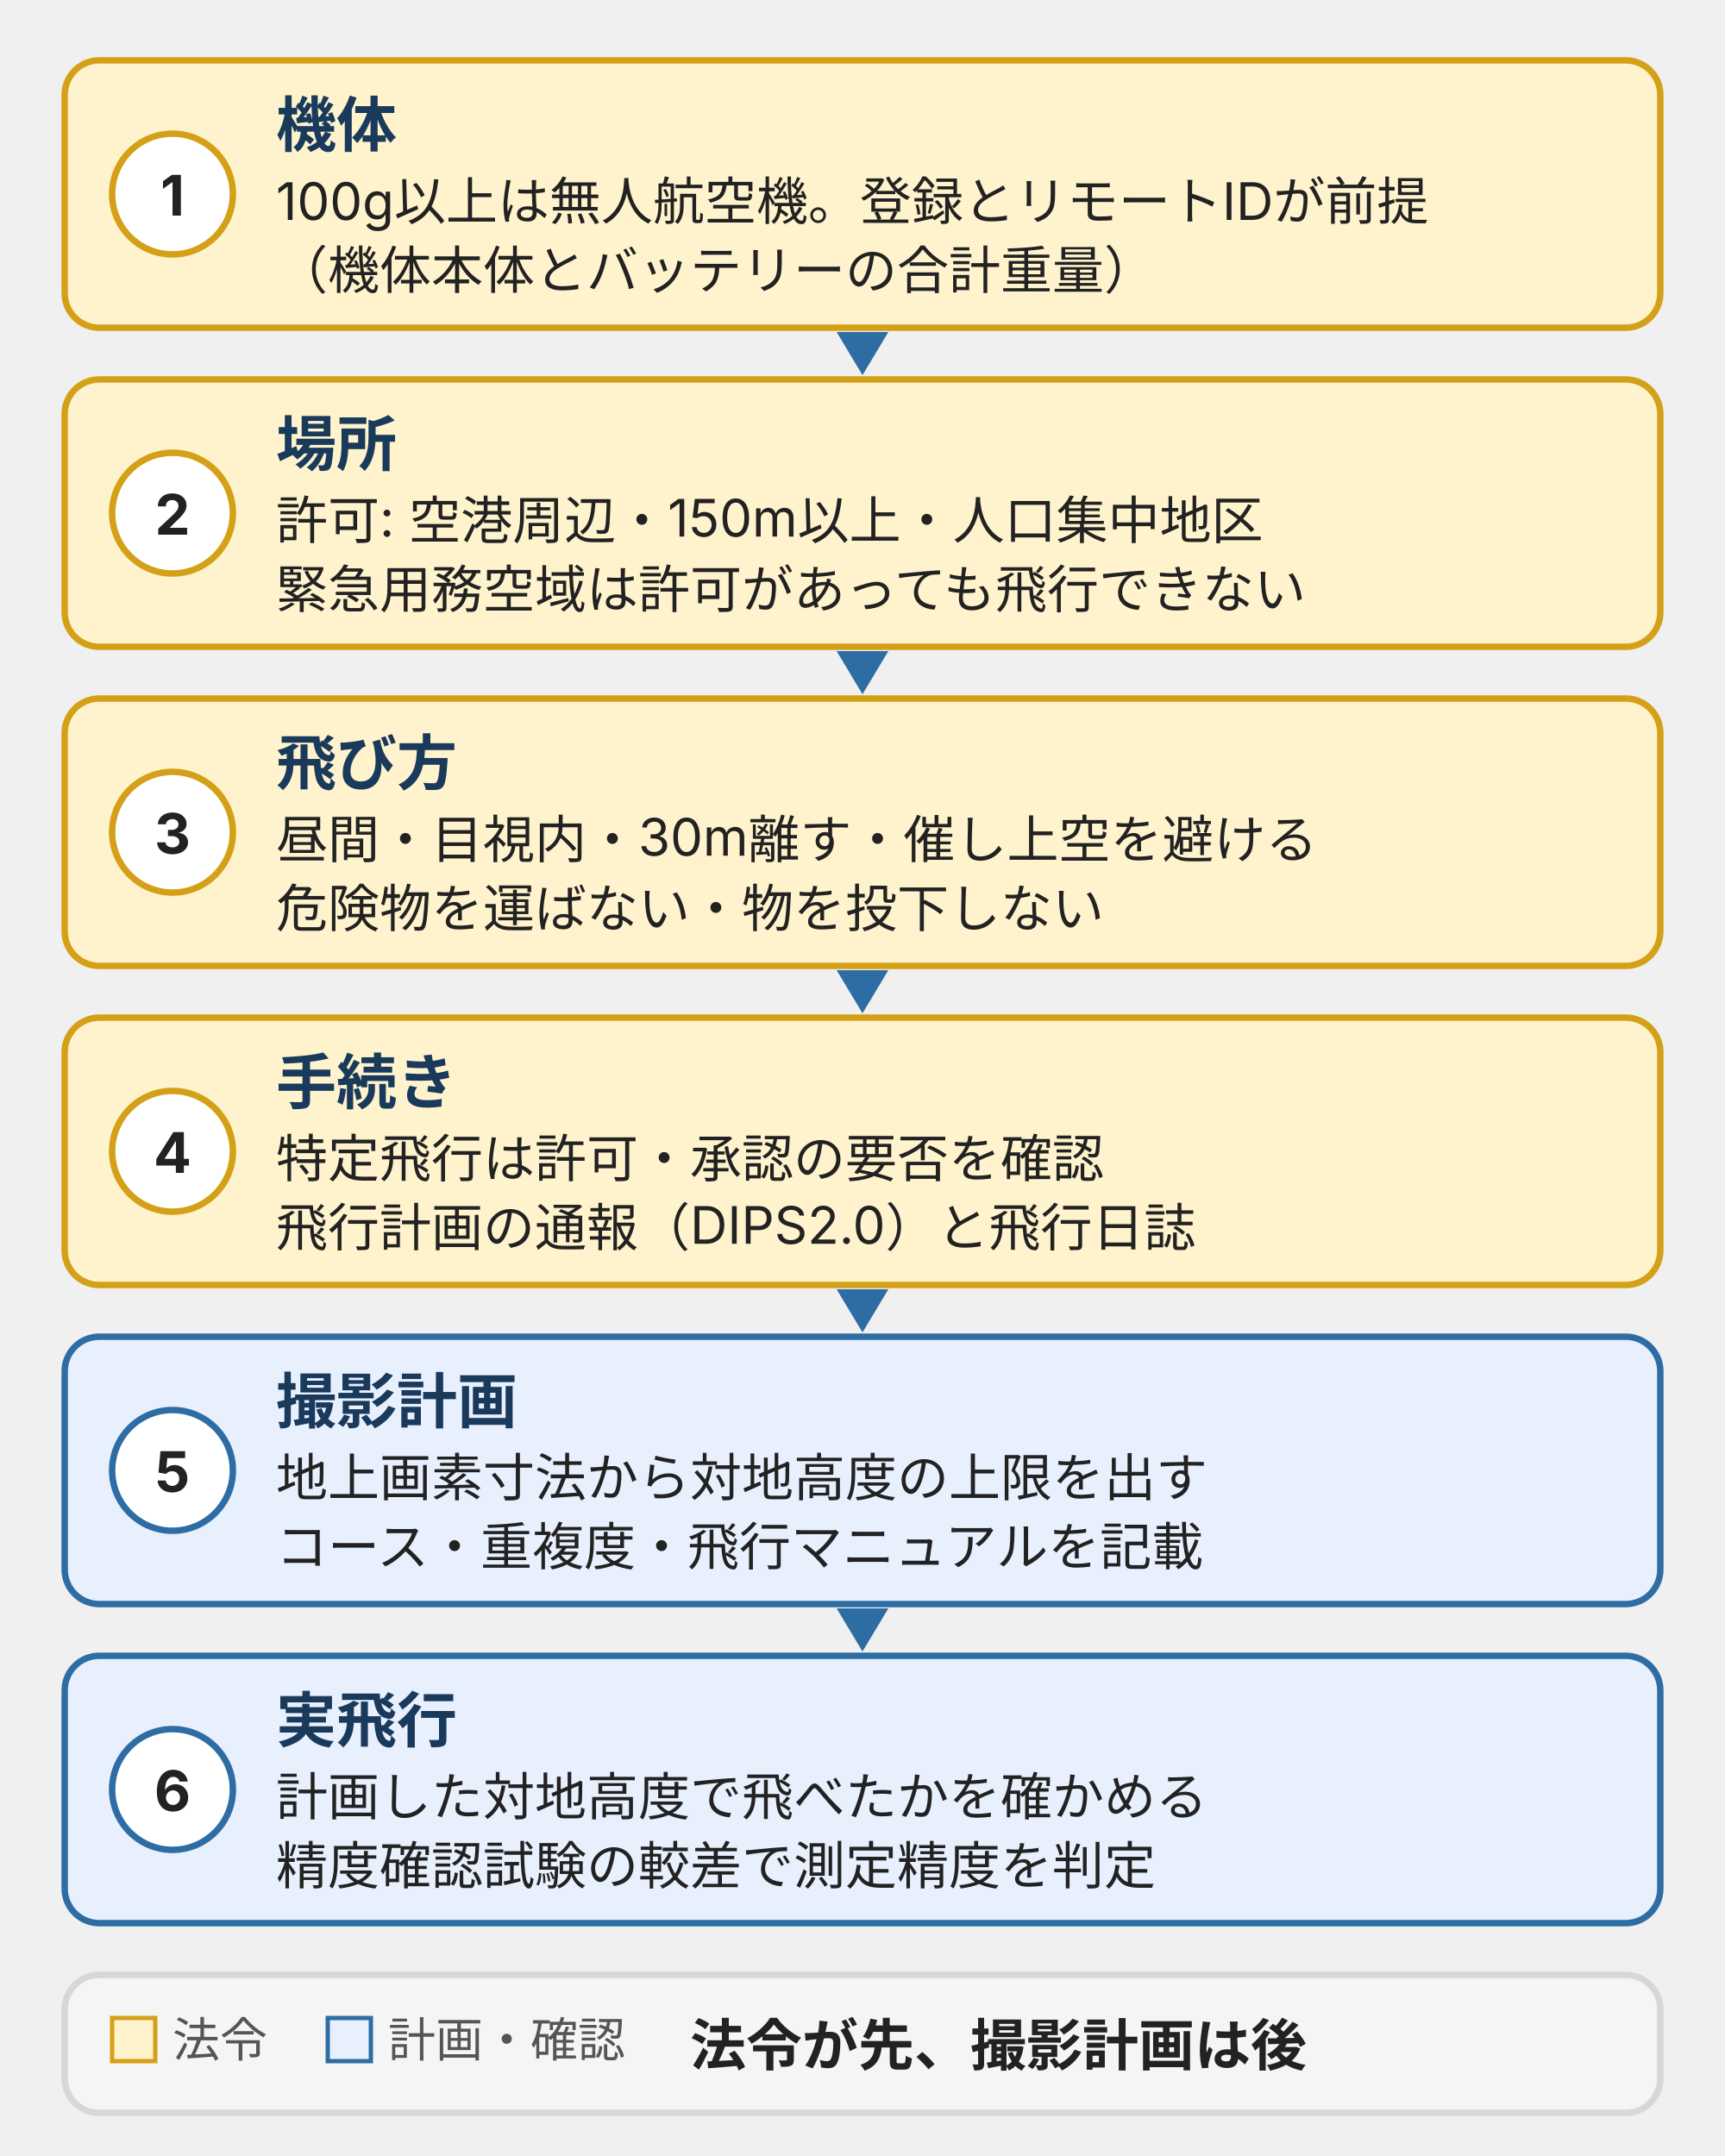
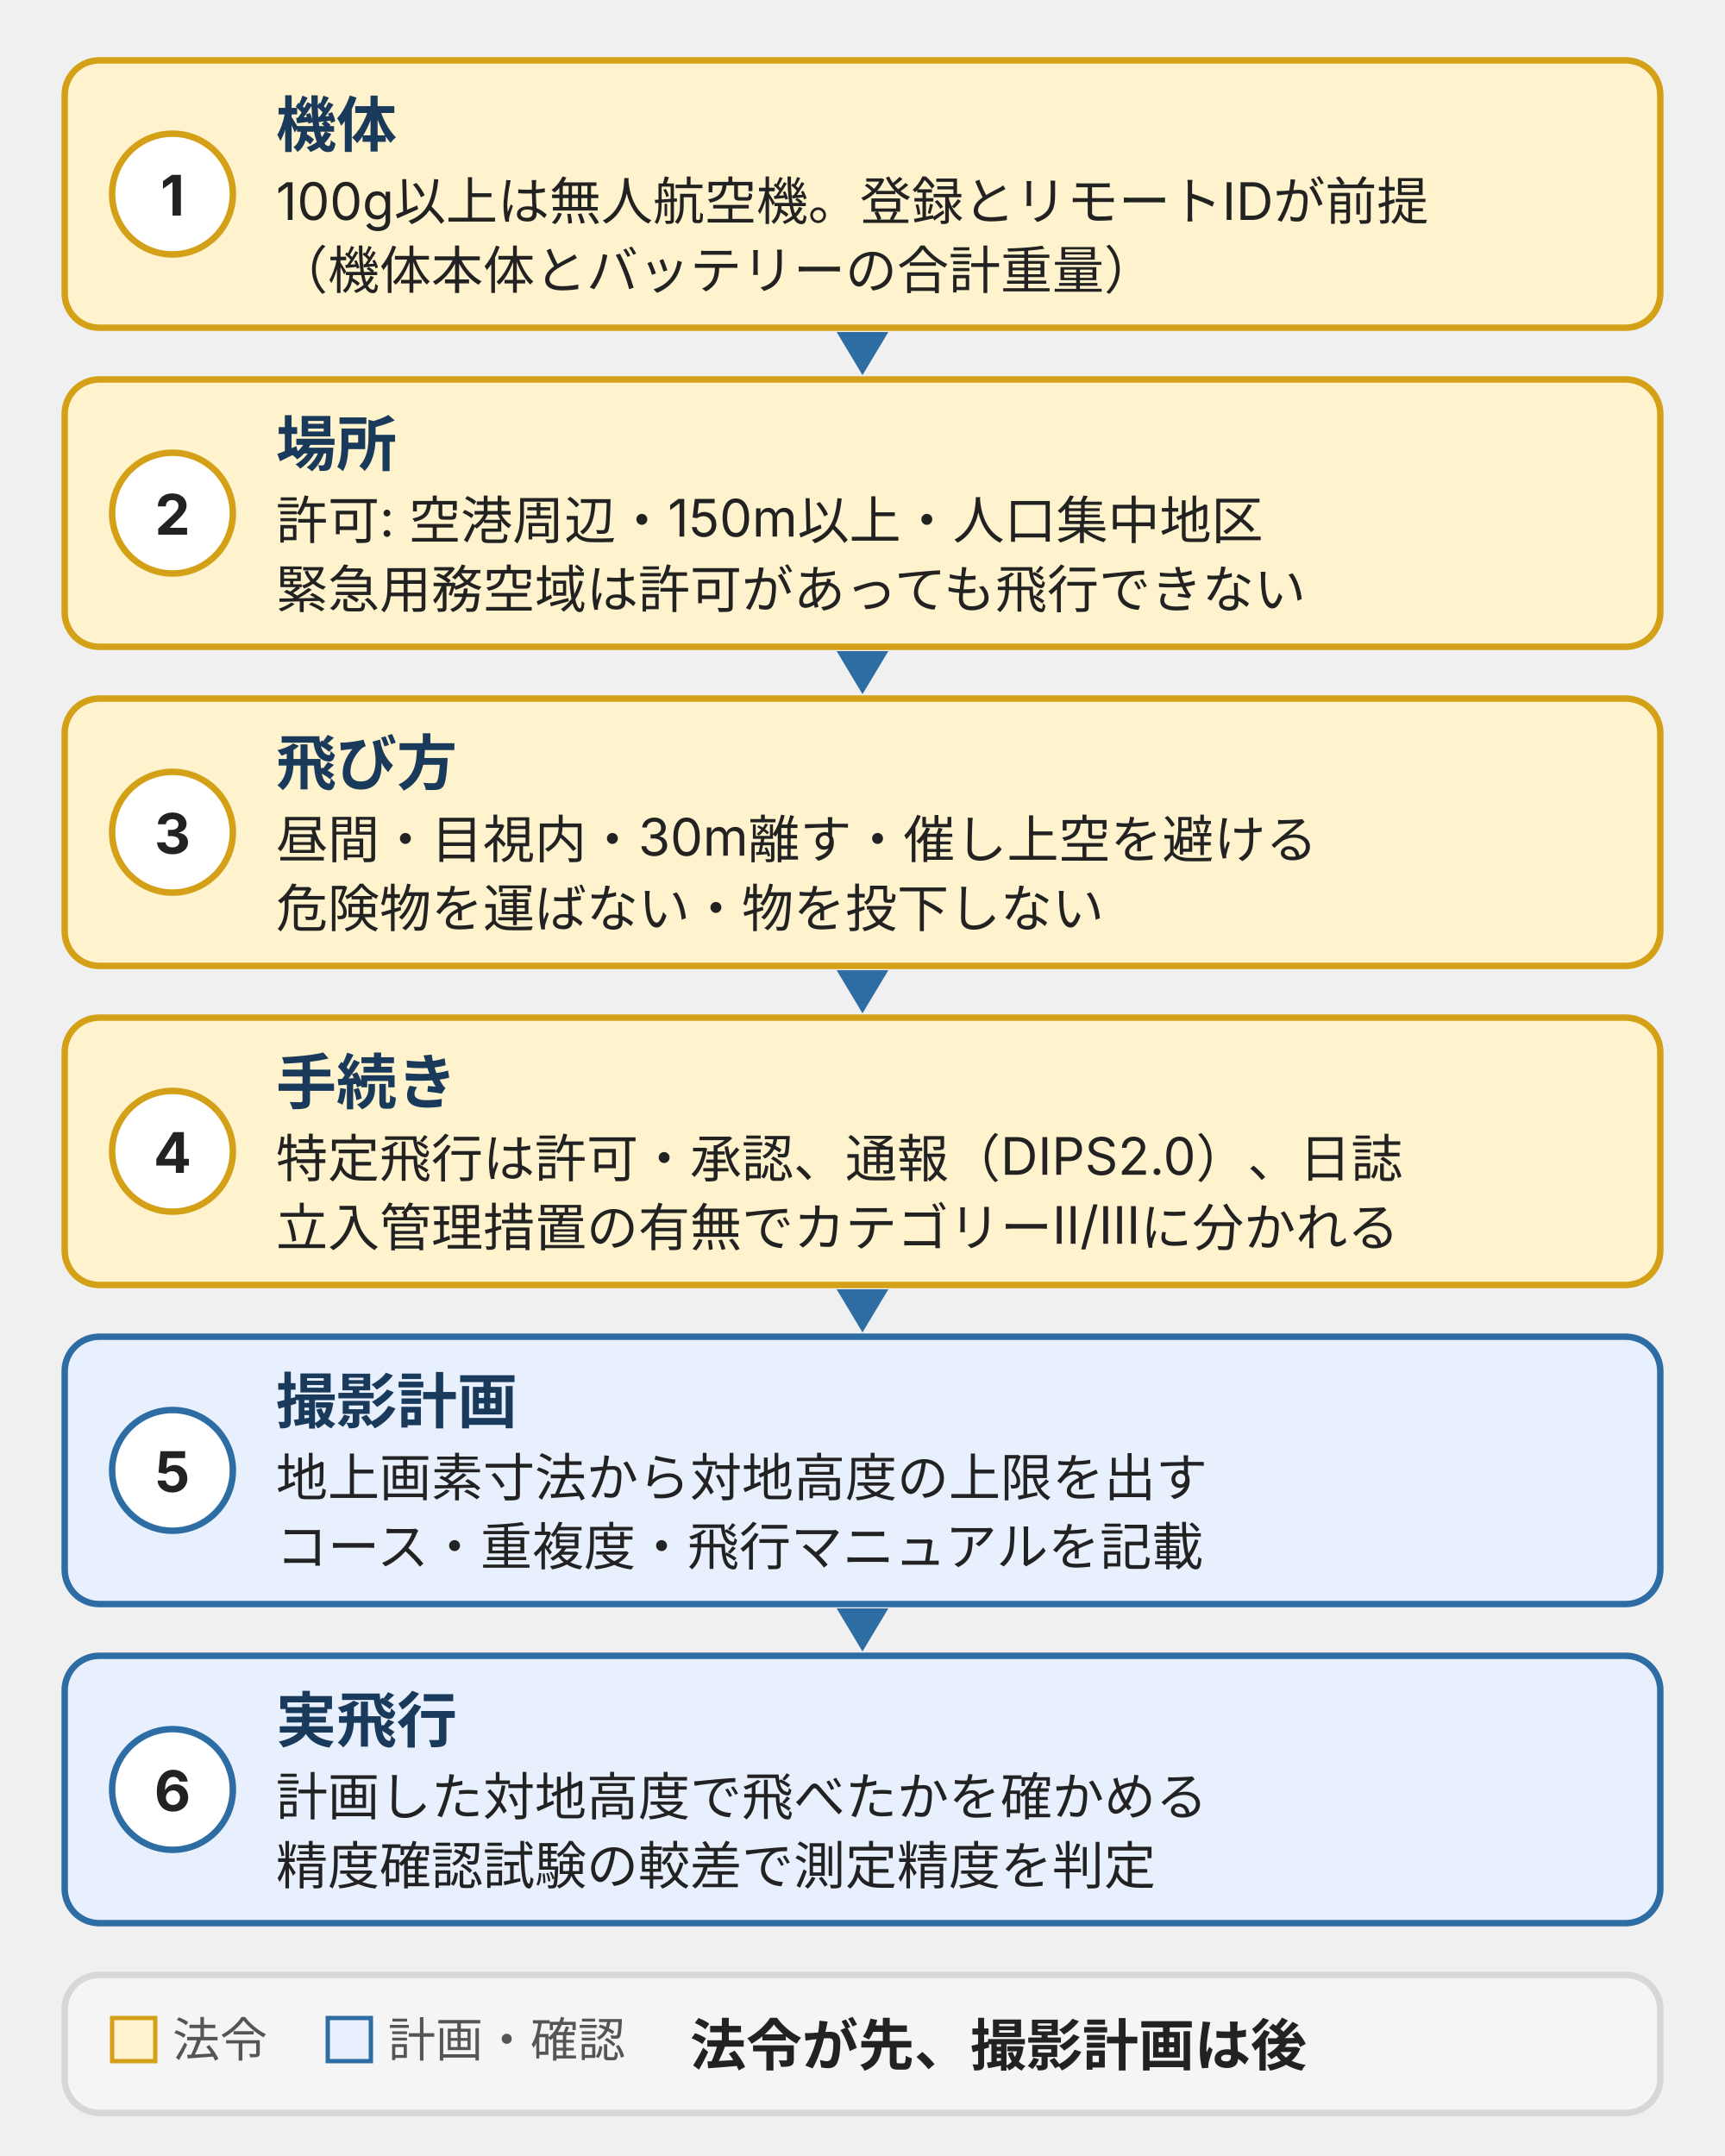
<svg xmlns="http://www.w3.org/2000/svg" viewBox="0 0 400 500" style="max-width:400px;width:100%" role="img" aria-label="UAV測量の流れを六段で示した図。機体の登録、場所、飛び方、手続きで法令を確かめてから、撮影計画と実飛行の確認に進む">
  <defs>
    <style>
text{font-family:Inter,"Noto Sans JP","Hiragino Kaku Gothic ProN","Hiragino Sans",sans-serif;font-size:12px;fill:#222}
.h{font-size:14px;font-weight:bold;fill:#1a3a5c}
.k{font-size:13px;font-weight:bold;fill:#222}
.s{font-size:11px;fill:#555}
.c{text-anchor:middle}
.r{stroke-width:1.5}
.n{fill:#e8f0fe;stroke:#2e6da4}
.p{fill:#d0e8d0;stroke:#3a7d44}
.w{fill:#fff3cd;stroke:#d4a017}
.d{fill:#f8d7da;stroke:#b22234}
.g{fill:#f5f5f5;stroke:#d7d7d7}
.a{fill:#2e6da4}
</style>
  </defs>
  <rect class="r w" x="15" y="14" width="370" height="62" rx="8" />
  <circle class="r w" cx="40" cy="45" r="14" style="fill:#fff" />
  <text class="k c" x="40" y="50">1</text>
  <text class="h" x="64" y="34">機体</text>
  <text x="64" y="51">100g以上は無人航空機。登録とリモートIDが前提</text>
  <text x="64" y="67">（機体本体とバッテリーの合計重量）</text>
  <path class="a" d="M194 77 h12 l-6 10 z" />
  <rect class="r w" x="15" y="88" width="370" height="62" rx="8" />
  <circle class="r w" cx="40" cy="119" r="14" style="fill:#fff" />
  <text class="k c" x="40" y="124">2</text>
  <text class="h" x="64" y="108">場所</text>
  <text x="64" y="125">許可: 空港周辺・150m以上・人口集中地区</text>
  <text x="64" y="141">緊急用務空域は許可があっても飛行できない</text>
  <path class="a" d="M194 151 h12 l-6 10 z" />
  <rect class="r w" x="15" y="162" width="370" height="62" rx="8" />
  <circle class="r w" cx="40" cy="193" r="14" style="fill:#fff" />
  <text class="k c" x="40" y="198">3</text>
  <text class="h" x="64" y="182">飛び方</text>
  <text x="64" y="199">昼間・目視内・30m離す・催し上空を避ける</text>
  <text x="64" y="215">危険物を運ばない・物を投下しない</text>
  <path class="a" d="M194 225 h12 l-6 10 z" />
  <rect class="r w" x="15" y="236" width="370" height="62" rx="8" />
  <circle class="r w" cx="40" cy="267" r="14" style="fill:#fff" />
  <text class="k c" x="40" y="272">4</text>
  <text class="h" x="64" y="256">手続き</text>
-   <text x="64" y="273">特定飛行は許可・承認の要否を確認</text>
-   <text x="64" y="289">飛行計画の通報（DIPS2.0）と飛行日誌</text>
+   <text x="64" y="273">特定飛行は許可・承認、通報（DIPS2.0）、日誌</text>
+   <text x="64" y="289">立入管理措置の有無でカテゴリーII/IIIに分かれる</text>
  <path class="a" d="M194 299 h12 l-6 10 z" />
  <rect class="r n" x="15" y="310" width="370" height="62" rx="8" />
  <circle class="r n" cx="40" cy="341" r="14" style="fill:#fff" />
  <text class="k c" x="40" y="346">5</text>
  <text class="h" x="64" y="330">撮影計画</text>
  <text x="64" y="347">地上画素寸法から対地高度の上限を出す</text>
  <text x="64" y="363">コース・重複度・飛行マニュアルを記載</text>
  <path class="a" d="M194 373 h12 l-6 10 z" />
  <rect class="r n" x="15" y="384" width="370" height="62" rx="8" />
  <circle class="r n" cx="40" cy="415" r="14" style="fill:#fff" />
  <text class="k c" x="40" y="420">6</text>
  <text class="h" x="64" y="404">実飛行</text>
  <text x="64" y="421">計画した対地高度で飛べたかを確かめる</text>
  <text x="64" y="437">精度確認試験の較差で測定精度を判定</text>
  <rect class="r g" x="15" y="458" width="370" height="32" rx="8" />
  <rect class="w" x="26" y="468" width="10" height="10" />
  <text class="s" x="40" y="477">法令</text>
  <rect class="n" x="76" y="468" width="10" height="10" />
  <text class="s" x="90" y="477">計画・確認</text>
  <text class="k" x="160" y="479">法令が先、撮影計画は後</text>
</svg>
